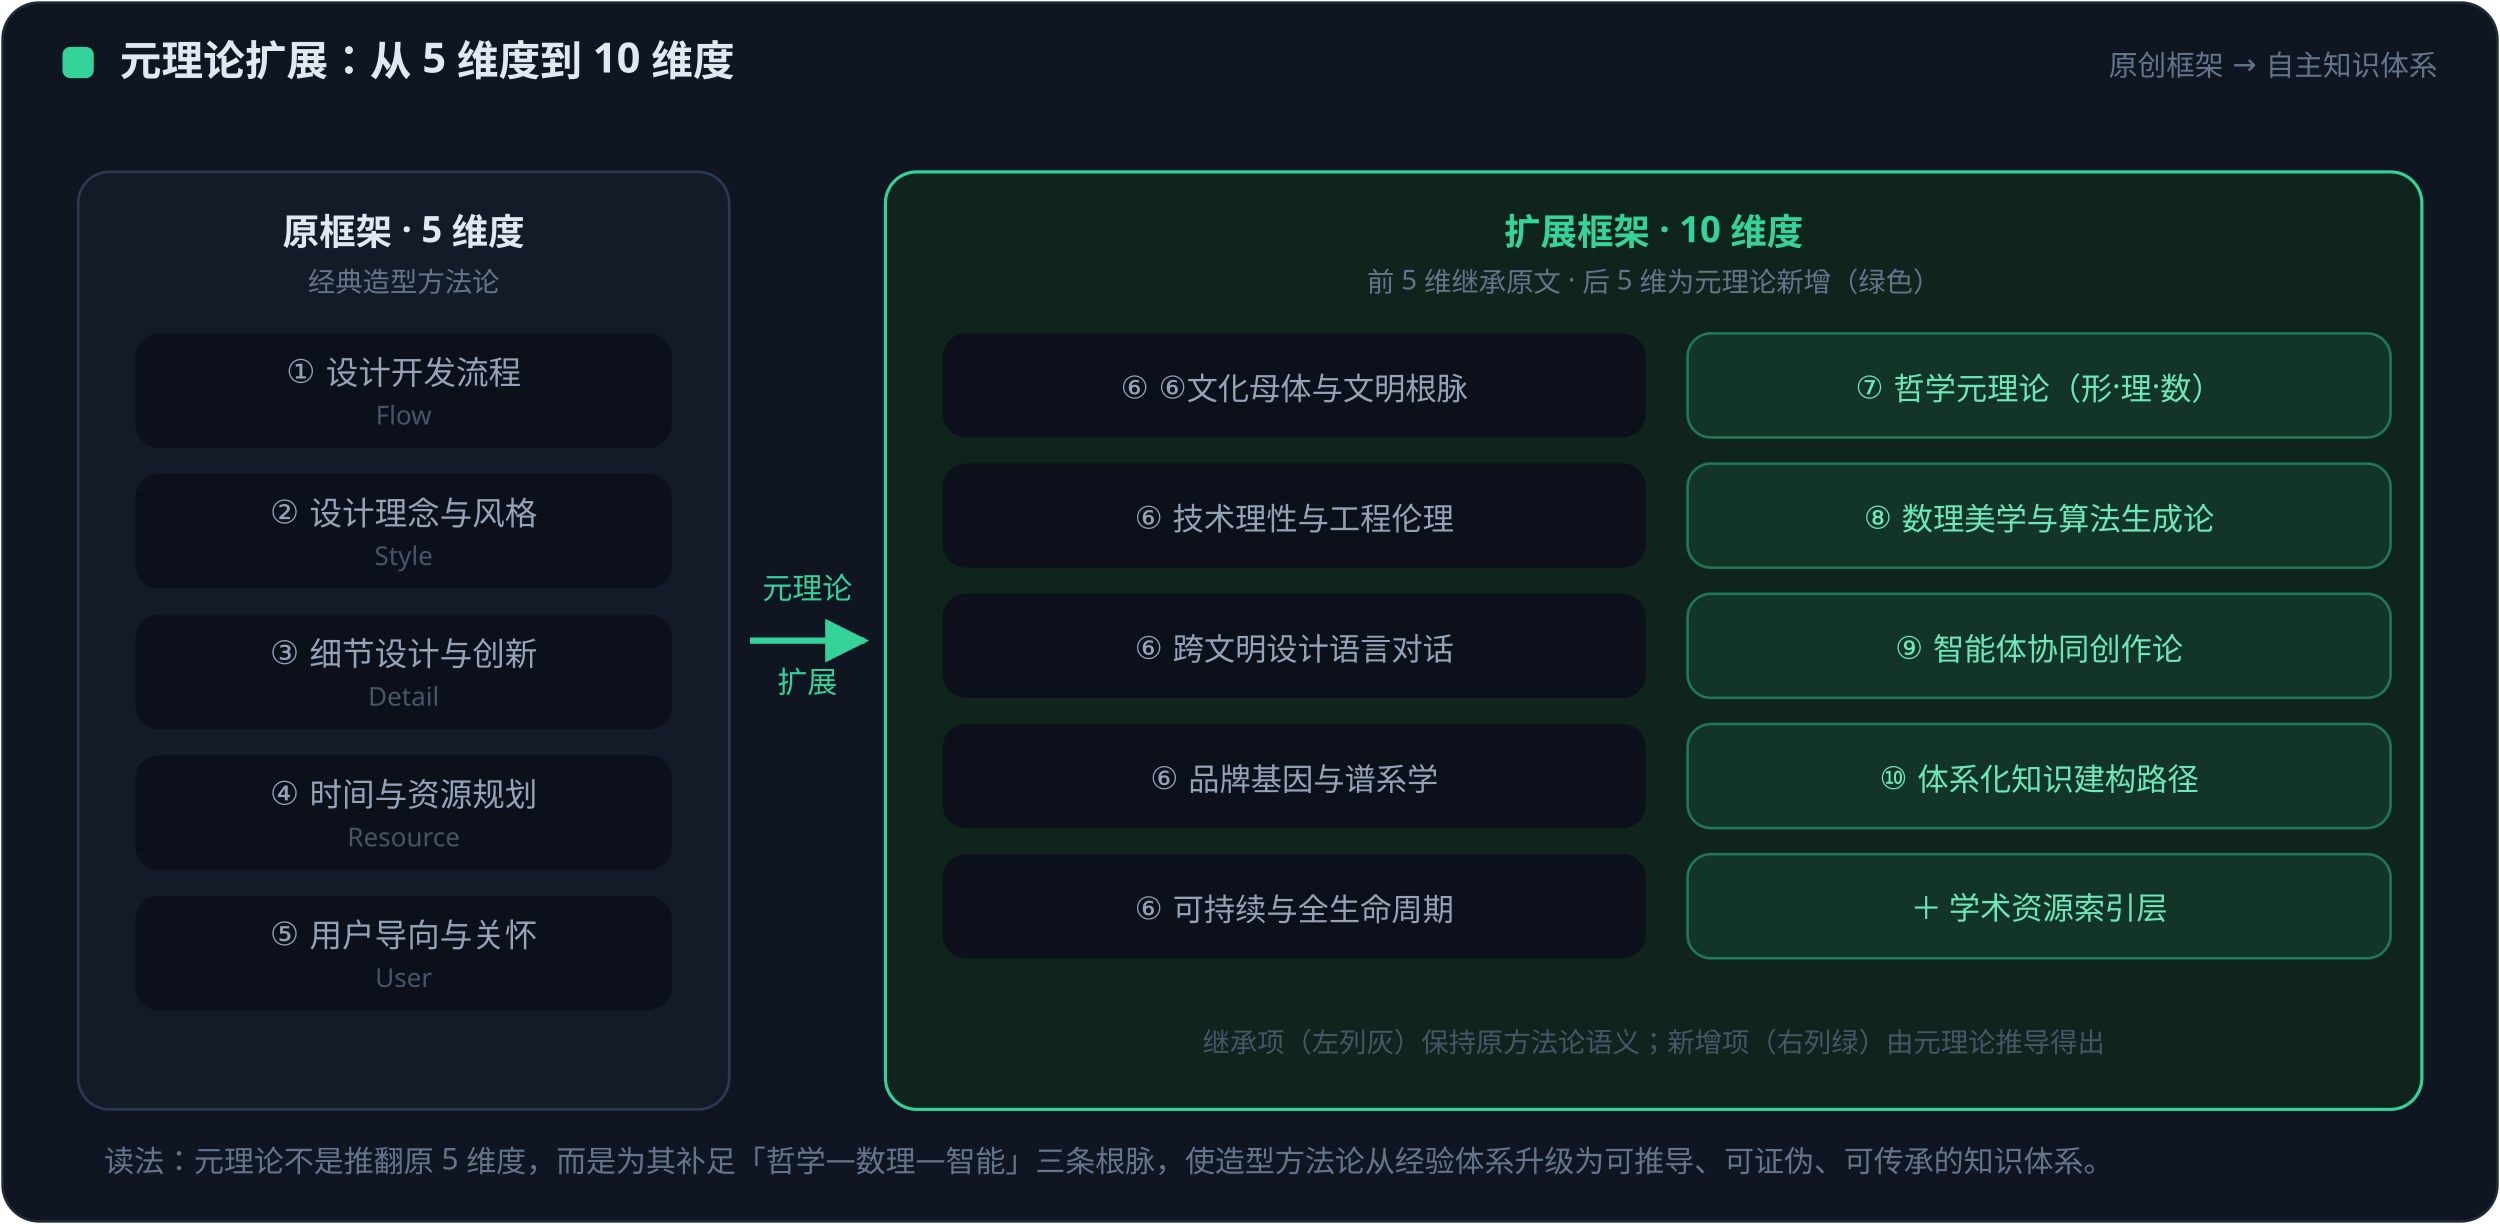
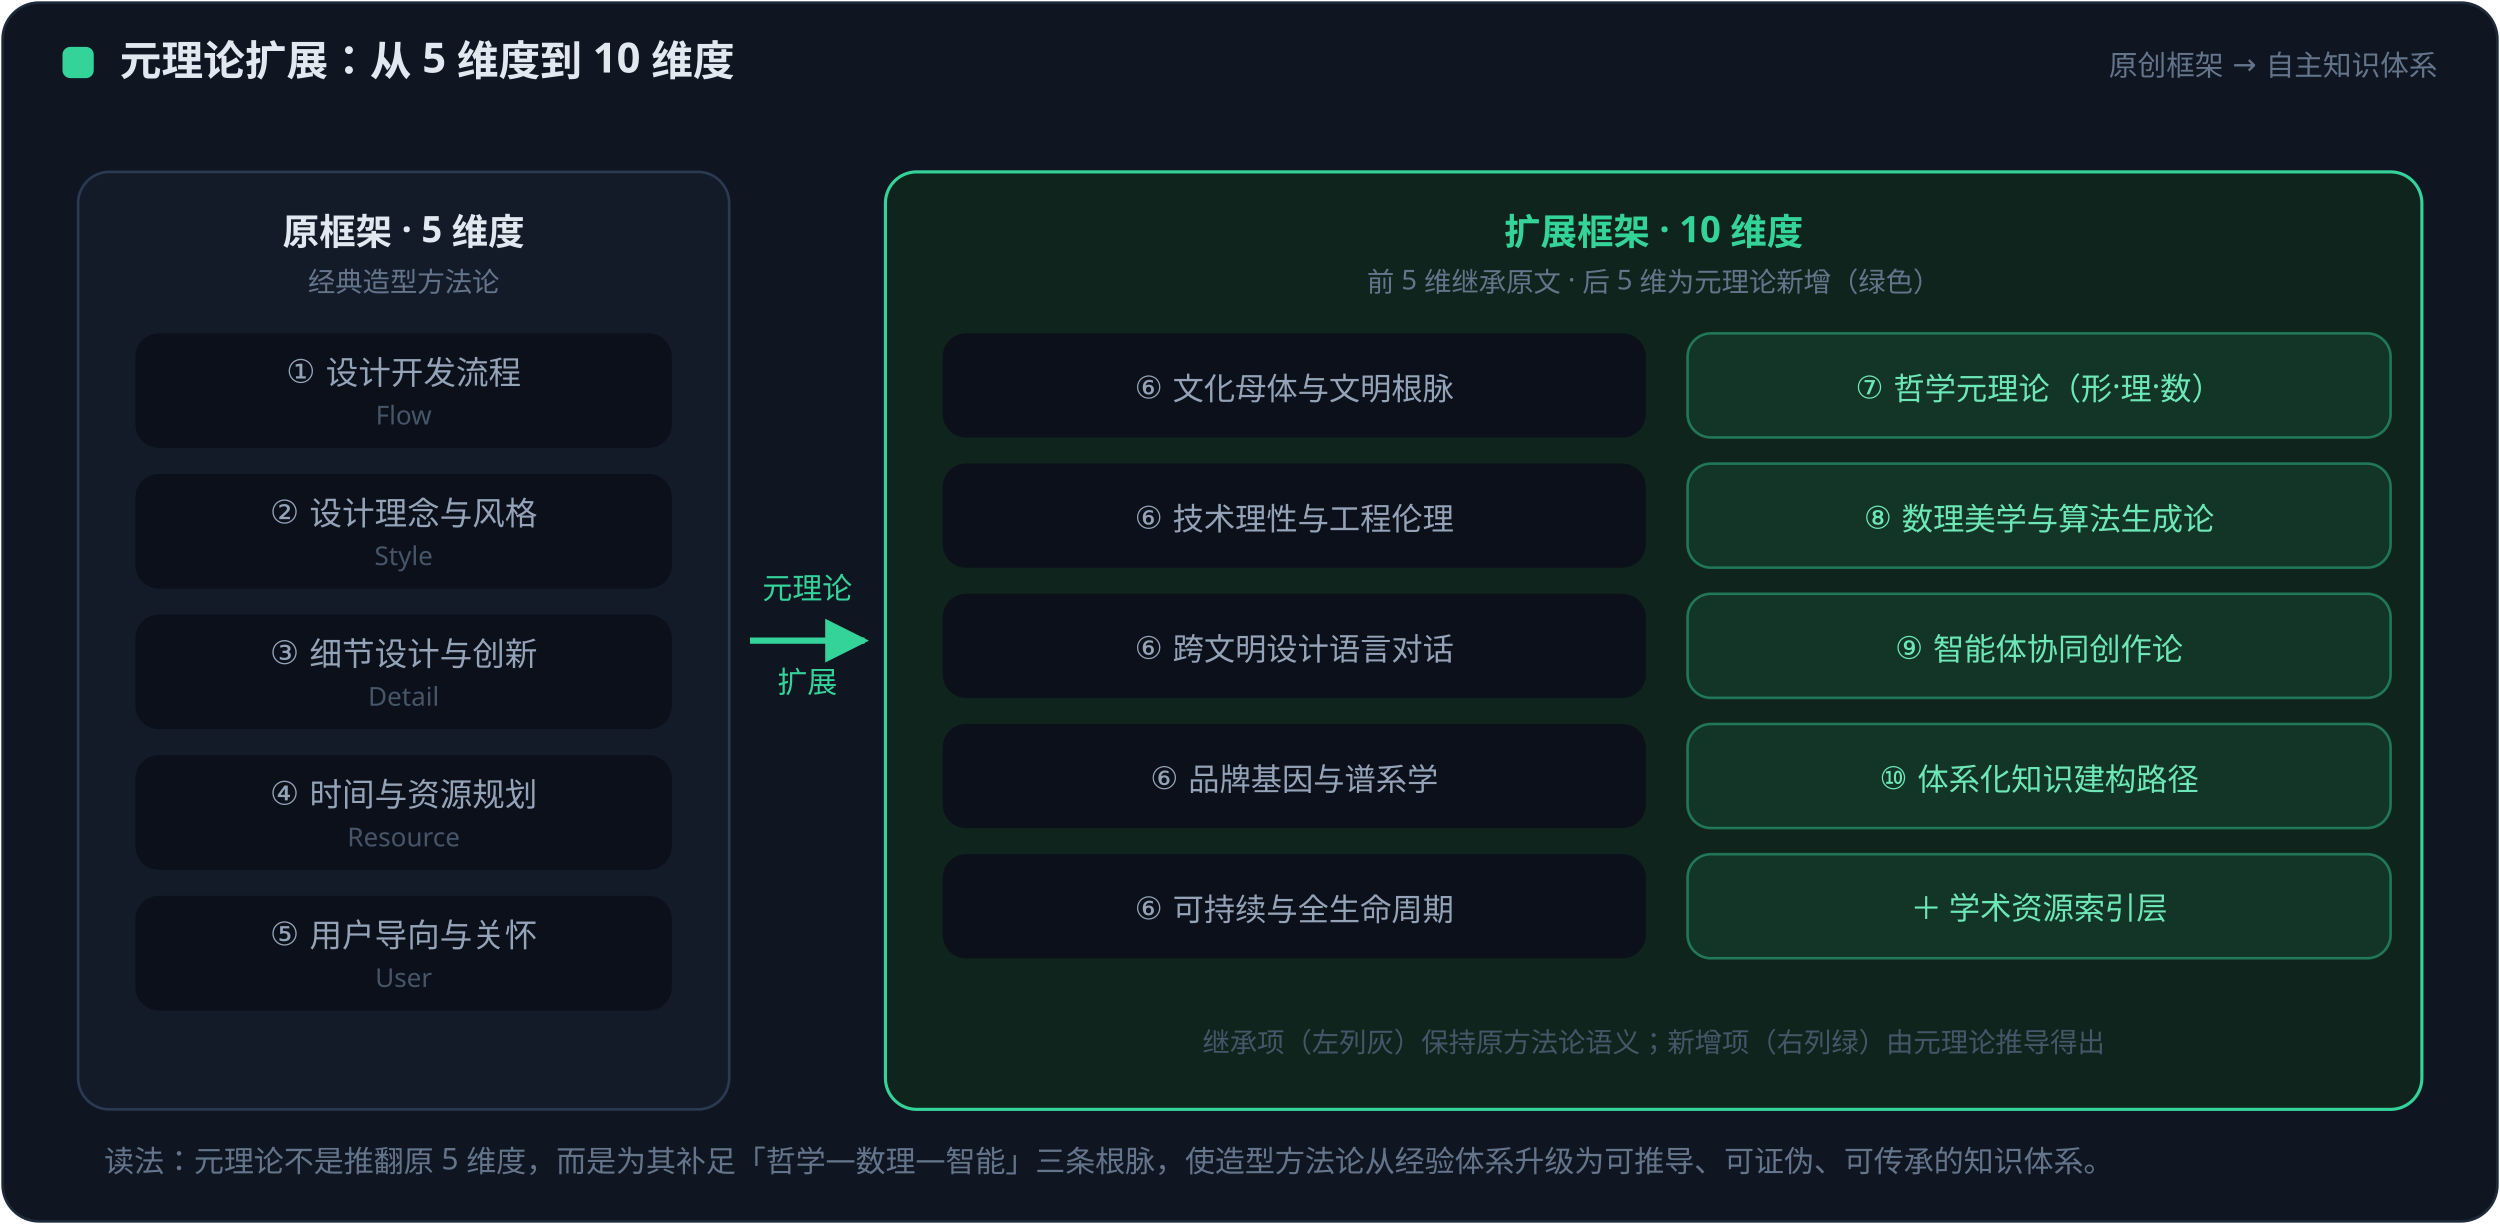
<svg xmlns="http://www.w3.org/2000/svg" viewBox="0 0 960 470" font-family="'Segoe UI','Microsoft YaHei',system-ui,sans-serif">
  <defs>
    <marker id="ar5" viewBox="0 0 10 10" refX="9" refY="5" markerWidth="7" markerHeight="7" orient="auto-start-reverse">
      <path d="M0 0L10 5L0 10z" fill="#34D399" />
    </marker>
  </defs>
  <rect x="1" y="1" width="958" height="468" rx="14" fill="#0F1622" stroke="#1E2A3A" />
  <rect x="24" y="18" width="12" height="12" rx="3" fill="#34D399" />
  <text x="46" y="29" fill="#E2E8F0" font-size="16" font-weight="700">元理论扩展：从 5 维度到 10 维度</text>
  <text x="936" y="29" fill="#64748B" font-size="11" text-anchor="end">原创框架 → 自主知识体系</text>
  <g>
    <rect x="30" y="66" width="250" height="360" rx="12" fill="#131B29" stroke="#2A3A52" />
    <text x="155" y="94" fill="#E2E8F0" font-size="14" font-weight="700" text-anchor="middle">原框架 · 5 维度</text>
    <text x="155" y="112" fill="#64748B" font-size="10.5" text-anchor="middle">经典造型方法论</text>
    <g font-size="12.5" fill="#CBD5E1">
      <rect x="52" y="128" width="206" height="44" rx="9" fill="#0B101A" />
      <text x="155" y="147" text-anchor="middle" fill="#94A3B8">① 设计开发流程</text>
      <text x="155" y="163" text-anchor="middle" fill="#475569" font-size="10">Flow</text>
      <rect x="52" y="182" width="206" height="44" rx="9" fill="#0B101A" />
      <text x="155" y="201" text-anchor="middle" fill="#94A3B8">② 设计理念与风格</text>
      <text x="155" y="217" text-anchor="middle" fill="#475569" font-size="10">Style</text>
      <rect x="52" y="236" width="206" height="44" rx="9" fill="#0B101A" />
      <text x="155" y="255" text-anchor="middle" fill="#94A3B8">③ 细节设计与创新</text>
      <text x="155" y="271" text-anchor="middle" fill="#475569" font-size="10">Detail</text>
      <rect x="52" y="290" width="206" height="44" rx="9" fill="#0B101A" />
      <text x="155" y="309" text-anchor="middle" fill="#94A3B8">④ 时间与资源规划</text>
      <text x="155" y="325" text-anchor="middle" fill="#475569" font-size="10">Resource</text>
      <rect x="52" y="344" width="206" height="44" rx="9" fill="#0B101A" />
      <text x="155" y="363" text-anchor="middle" fill="#94A3B8">⑤ 用户导向与关怀</text>
      <text x="155" y="379" text-anchor="middle" fill="#475569" font-size="10">User</text>
    </g>
  </g>
  <line x1="288" y1="246" x2="332" y2="246" stroke="#34D399" stroke-width="2.4" marker-end="url(#ar5)" />
  <text x="310" y="230" fill="#34D399" font-size="11.5" text-anchor="middle">元理论</text>
  <text x="310" y="266" fill="#34D399" font-size="11.5" text-anchor="middle">扩展</text>
  <g>
    <rect x="340" y="66" width="590" height="360" rx="12" fill="#0F241C" stroke="#34D399" stroke-width="1.2" />
    <text x="635" y="94" fill="#34D399" font-size="14" font-weight="700" text-anchor="middle">扩展框架 · 10 维度</text>
    <text x="635" y="112" fill="#64748B" font-size="10.5" text-anchor="middle">前 5 维继承原文 · 后 5 维为元理论新增（绿色）</text>
    <g font-size="12">
      <rect x="362" y="128" width="270" height="40" rx="9" fill="#0B101A" />
-       <text x="497" y="153" text-anchor="middle" fill="#94A3B8">⑥ ⑥文化母体与文明根脉</text>
+       <text x="497" y="153" text-anchor="middle" fill="#94A3B8">⑥ 文化母体与文明根脉</text>
      <rect x="648" y="128" width="270" height="40" rx="9" fill="#123528" stroke="#34D399" stroke-opacity=".45" />
      <text x="783" y="153" text-anchor="middle" fill="#6EE7B7">⑦ 哲学元理论（形·理·数）</text>
      <rect x="362" y="178" width="270" height="40" rx="9" fill="#0B101A" />
      <text x="497" y="203" text-anchor="middle" fill="#94A3B8">⑥ 技术理性与工程伦理</text>
      <rect x="648" y="178" width="270" height="40" rx="9" fill="#123528" stroke="#34D399" stroke-opacity=".45" />
      <text x="783" y="203" text-anchor="middle" fill="#6EE7B7">⑧ 数理美学与算法生成论</text>
      <rect x="362" y="228" width="270" height="40" rx="9" fill="#0B101A" />
      <text x="497" y="253" text-anchor="middle" fill="#94A3B8">⑥ 跨文明设计语言对话</text>
      <rect x="648" y="228" width="270" height="40" rx="9" fill="#123528" stroke="#34D399" stroke-opacity=".45" />
      <text x="783" y="253" text-anchor="middle" fill="#6EE7B7">⑨ 智能体协同创作论</text>
      <rect x="362" y="278" width="270" height="40" rx="9" fill="#0B101A" />
      <text x="497" y="303" text-anchor="middle" fill="#94A3B8">⑥ 品牌基因与谱系学</text>
      <rect x="648" y="278" width="270" height="40" rx="9" fill="#123528" stroke="#34D399" stroke-opacity=".45" />
      <text x="783" y="303" text-anchor="middle" fill="#6EE7B7">⑩ 体系化知识建构路径</text>
      <rect x="362" y="328" width="270" height="40" rx="9" fill="#0B101A" />
      <text x="497" y="353" text-anchor="middle" fill="#94A3B8">⑥ 可持续与全生命周期</text>
      <rect x="648" y="328" width="270" height="40" rx="9" fill="#123528" stroke="#34D399" stroke-opacity=".45" />
      <text x="783" y="353" text-anchor="middle" fill="#6EE7B7">＋ 学术资源索引层</text>
    </g>
    <text x="635" y="404" fill="#475569" font-size="10.5" text-anchor="middle">继承项（左列灰）保持原方法论语义；新增项（右列绿）由元理论推导得出</text>
  </g>
  <text x="40" y="450" fill="#64748B" font-size="11.5">读法：元理论不是推翻原 5 维度，而是为其补足「哲学—数理—智能」三条根脉，使造型方法论从经验体系升级为可推导、可证伪、可传承的知识体系。</text>
</svg>
